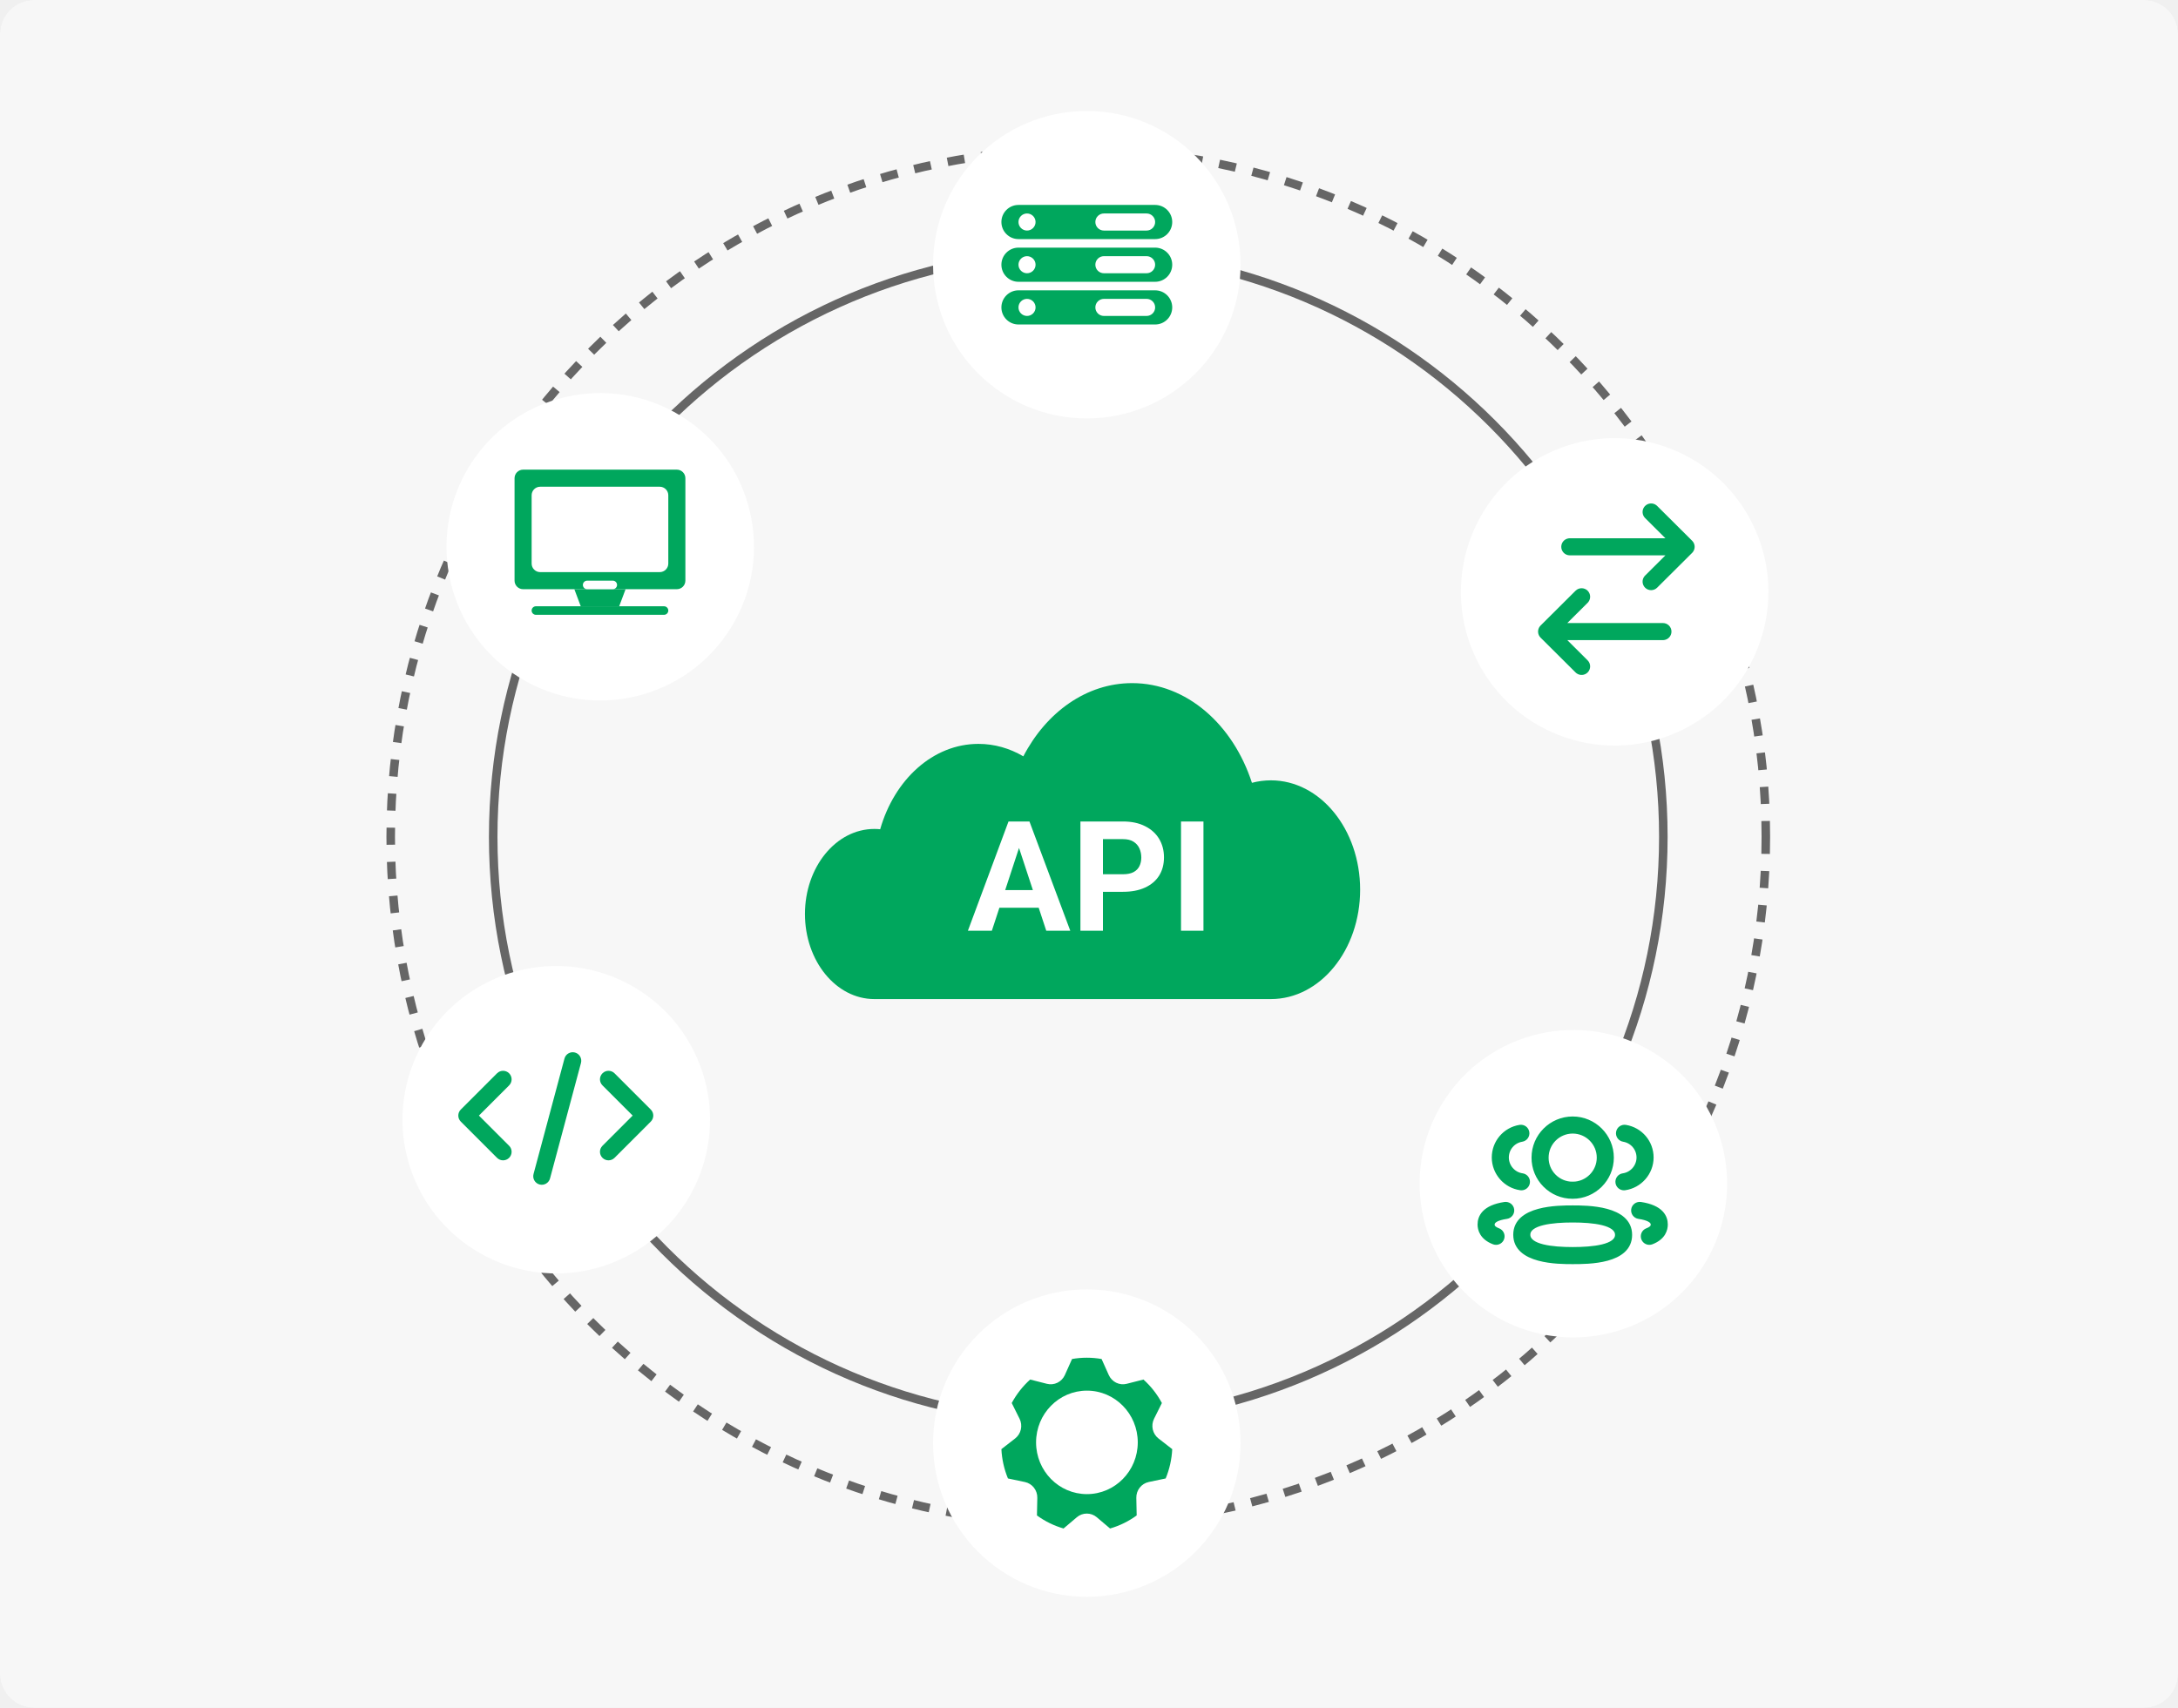
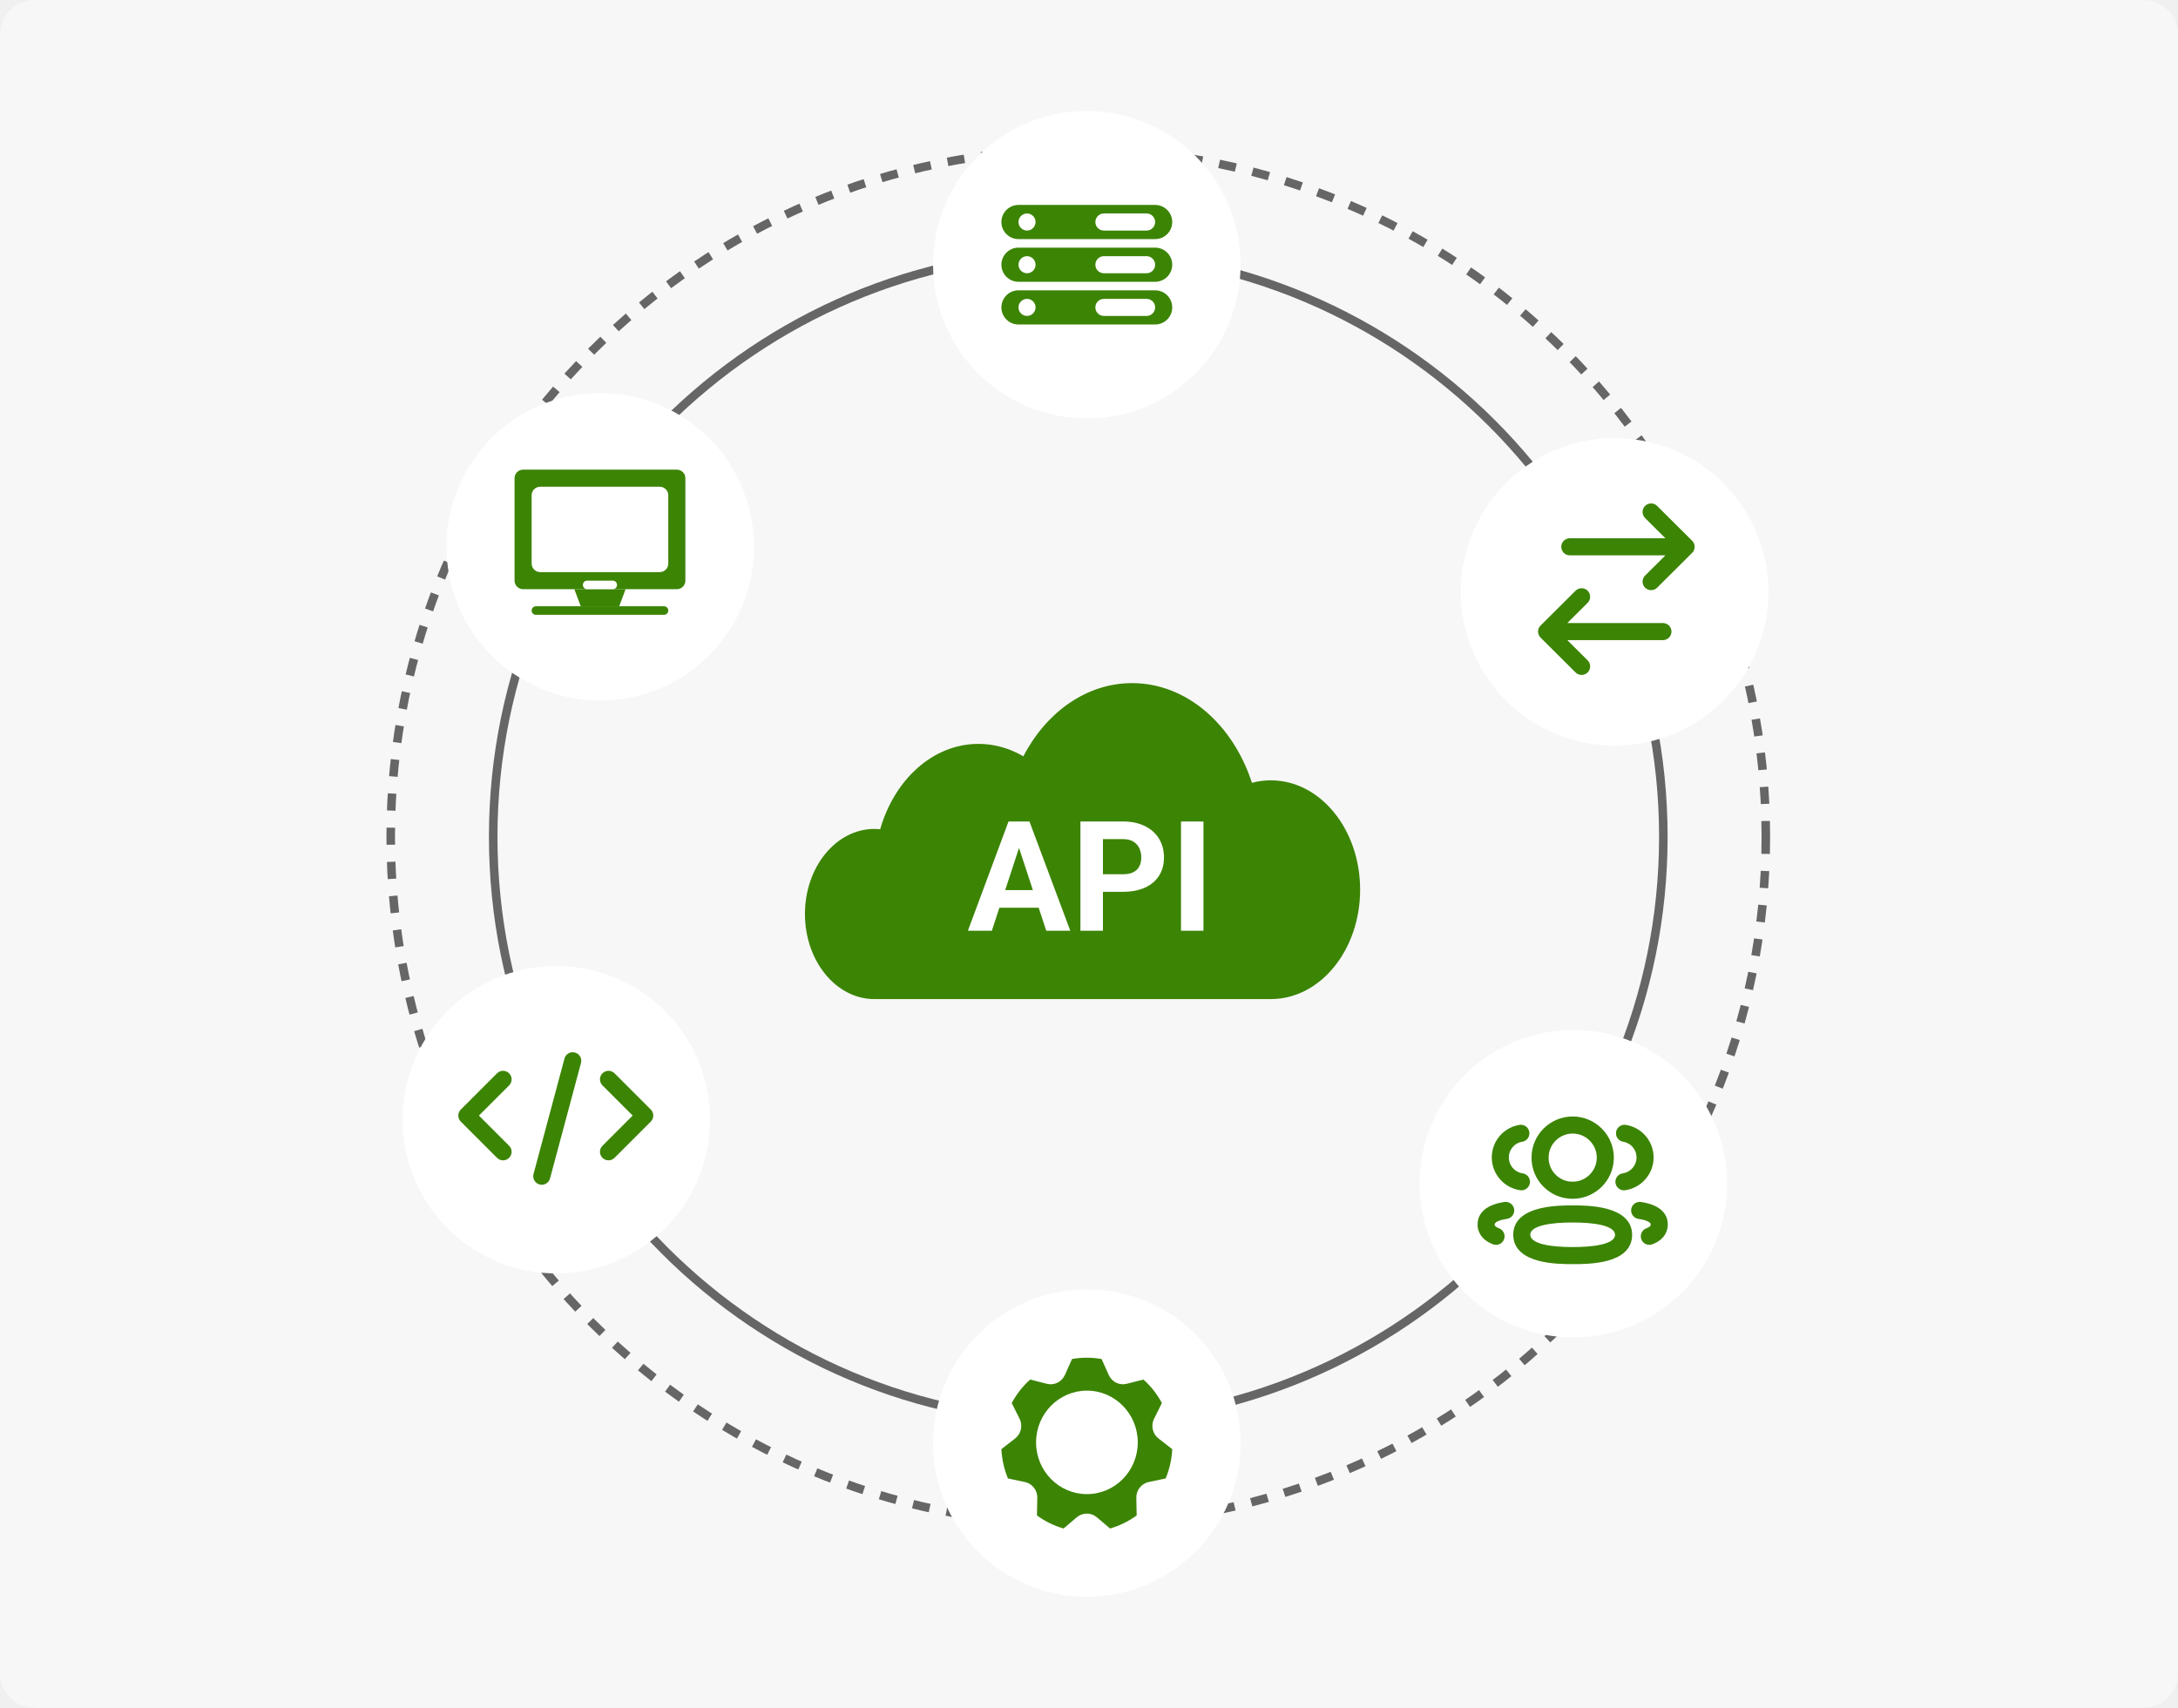
<svg xmlns="http://www.w3.org/2000/svg" width="255" height="200" viewBox="0 0 255 200" fill="none">
  <mask id="mask0_2_2383" style="mask-type:alpha" maskUnits="userSpaceOnUse" x="0" y="0" width="255" height="200">
    <rect width="255" height="200" rx="4" fill="white" />
  </mask>
  <g mask="url(#mask0_2_2383)">
    <rect width="255" height="200" rx="4" fill="#F7F7F7" />
    <circle cx="126.244" cy="98" r="68.5" stroke="#666666" />
    <circle cx="126.244" cy="98" r="80.5" stroke="#666666" stroke-dasharray="2 2" />
    <circle cx="127.244" cy="31" r="17.5" fill="white" stroke="white" />
-     <path fill-rule="evenodd" clip-rule="evenodd" d="M119.244 24C118.139 24 117.244 24.895 117.244 26C117.244 27.105 118.139 28 119.244 28H135.244C136.348 28 137.244 27.105 137.244 26C137.244 24.895 136.348 24 135.244 24H119.244ZM121.244 26C121.244 26.552 120.796 27 120.244 27C119.691 27 119.244 26.552 119.244 26C119.244 25.448 119.691 25 120.244 25C120.796 25 121.244 25.448 121.244 26ZM128.244 26C128.244 25.448 128.691 25 129.244 25H134.244C134.796 25 135.244 25.448 135.244 26C135.244 26.552 134.796 27 134.244 27H129.244C128.691 27 128.244 26.552 128.244 26ZM119.244 29C118.139 29 117.244 29.895 117.244 31C117.244 32.105 118.139 33 119.244 33H135.244C136.348 33 137.244 32.105 137.244 31C137.244 29.895 136.348 29 135.244 29H119.244ZM121.244 31C121.244 31.552 120.796 32 120.244 32C119.691 32 119.244 31.552 119.244 31C119.244 30.448 119.691 30 120.244 30C120.796 30 121.244 30.448 121.244 31ZM128.244 31C128.244 30.448 128.691 30 129.244 30H134.244C134.796 30 135.244 30.448 135.244 31C135.244 31.552 134.796 32 134.244 32H129.244C128.691 32 128.244 31.552 128.244 31ZM117.244 36C117.244 34.895 118.139 34 119.244 34H135.244C136.348 34 137.244 34.895 137.244 36C137.244 37.105 136.348 38 135.244 38H119.244C118.139 38 117.244 37.105 117.244 36ZM120.244 37C120.796 37 121.244 36.552 121.244 36C121.244 35.448 120.796 35 120.244 35C119.691 35 119.244 35.448 119.244 36C119.244 36.552 119.691 37 120.244 37ZM129.244 35C128.691 35 128.244 35.448 128.244 36C128.244 36.552 128.691 37 129.244 37H134.244C134.796 37 135.244 36.552 135.244 36C135.244 35.448 134.796 35 134.244 35H129.244Z" fill="#00A75D" />
+     <path fill-rule="evenodd" clip-rule="evenodd" d="M119.244 24C118.139 24 117.244 24.895 117.244 26C117.244 27.105 118.139 28 119.244 28H135.244C136.348 28 137.244 27.105 137.244 26C137.244 24.895 136.348 24 135.244 24H119.244ZM121.244 26C121.244 26.552 120.796 27 120.244 27C119.691 27 119.244 26.552 119.244 26C119.244 25.448 119.691 25 120.244 25C120.796 25 121.244 25.448 121.244 26ZM128.244 26C128.244 25.448 128.691 25 129.244 25H134.244C134.796 25 135.244 25.448 135.244 26C135.244 26.552 134.796 27 134.244 27H129.244C128.691 27 128.244 26.552 128.244 26ZM119.244 29C118.139 29 117.244 29.895 117.244 31C117.244 32.105 118.139 33 119.244 33H135.244C136.348 33 137.244 32.105 137.244 31C137.244 29.895 136.348 29 135.244 29H119.244ZM121.244 31C121.244 31.552 120.796 32 120.244 32C119.691 32 119.244 31.552 119.244 31C119.244 30.448 119.691 30 120.244 30C120.796 30 121.244 30.448 121.244 31ZM128.244 31C128.244 30.448 128.691 30 129.244 30H134.244C134.796 30 135.244 30.448 135.244 31C135.244 31.552 134.796 32 134.244 32H129.244C128.691 32 128.244 31.552 128.244 31ZM117.244 36C117.244 34.895 118.139 34 119.244 34H135.244C136.348 34 137.244 34.895 137.244 36C137.244 37.105 136.348 38 135.244 38H119.244C118.139 38 117.244 37.105 117.244 36ZM120.244 37C120.796 37 121.244 36.552 121.244 36C121.244 35.448 120.796 35 120.244 35C119.691 35 119.244 35.448 119.244 36C119.244 36.552 119.691 37 120.244 37ZM129.244 35C128.691 35 128.244 35.448 128.244 36C128.244 36.552 128.691 37 129.244 37H134.244C134.796 37 135.244 36.552 135.244 36C135.244 35.448 134.796 35 134.244 35H129.244Z" fill="#3C8404" />
    <circle cx="127.244" cy="169" r="17.5" fill="white" stroke="white" />
-     <path fill-rule="evenodd" clip-rule="evenodd" d="M121.406 177.471C122.349 178.161 123.403 178.679 124.521 179L126.079 177.68C126.406 177.403 126.818 177.252 127.244 177.252C127.669 177.252 128.081 177.403 128.408 177.68L129.966 179C131.084 178.679 132.138 178.161 133.082 177.471L133.04 175.41C133.031 174.977 133.171 174.555 133.436 174.217C133.702 173.878 134.075 173.645 134.492 173.557L136.477 173.14C136.927 172.05 137.187 170.888 137.244 169.708L135.635 168.457C135.297 168.194 135.06 167.819 134.966 167.397C134.871 166.975 134.925 166.532 135.117 166.146L136.034 164.307C135.476 163.27 134.746 162.339 133.876 161.556L131.912 162.056C131.5 162.161 131.064 162.116 130.681 161.928C130.297 161.74 129.991 161.421 129.814 161.027L128.973 159.151C128.411 159.052 127.833 159 127.244 159C126.664 159 126.086 159.05 125.515 159.151L124.674 161.027C124.497 161.421 124.19 161.74 123.807 161.928C123.424 162.116 122.988 162.161 122.575 162.056L120.612 161.556C119.741 162.339 119.011 163.27 118.453 164.307L119.37 166.146C119.563 166.532 119.617 166.975 119.522 167.397C119.427 167.819 119.19 168.194 118.852 168.457L117.244 169.708C117.301 170.888 117.56 172.05 118.011 173.14L119.996 173.558C120.413 173.645 120.786 173.879 121.051 174.217C121.316 174.555 121.457 174.978 121.448 175.411L121.406 177.471ZM127.257 174.975C130.545 174.975 133.21 172.262 133.21 168.915C133.21 165.569 130.545 162.856 127.257 162.856C123.969 162.856 121.303 165.569 121.303 168.915C121.303 172.262 123.969 174.975 127.257 174.975Z" fill="#00A75D" />
+     <path fill-rule="evenodd" clip-rule="evenodd" d="M121.406 177.471C122.349 178.161 123.403 178.679 124.521 179L126.079 177.68C126.406 177.403 126.818 177.252 127.244 177.252C127.669 177.252 128.081 177.403 128.408 177.68L129.966 179C131.084 178.679 132.138 178.161 133.082 177.471L133.04 175.41C133.031 174.977 133.171 174.555 133.436 174.217C133.702 173.878 134.075 173.645 134.492 173.557L136.477 173.14C136.927 172.05 137.187 170.888 137.244 169.708L135.635 168.457C135.297 168.194 135.06 167.819 134.966 167.397C134.871 166.975 134.925 166.532 135.117 166.146L136.034 164.307C135.476 163.27 134.746 162.339 133.876 161.556L131.912 162.056C131.5 162.161 131.064 162.116 130.681 161.928C130.297 161.74 129.991 161.421 129.814 161.027L128.973 159.151C128.411 159.052 127.833 159 127.244 159C126.664 159 126.086 159.05 125.515 159.151L124.674 161.027C124.497 161.421 124.19 161.74 123.807 161.928C123.424 162.116 122.988 162.161 122.575 162.056L120.612 161.556C119.741 162.339 119.011 163.27 118.453 164.307L119.37 166.146C119.563 166.532 119.617 166.975 119.522 167.397C119.427 167.819 119.19 168.194 118.852 168.457L117.244 169.708C117.301 170.888 117.56 172.05 118.011 173.14L119.996 173.558C120.413 173.645 120.786 173.879 121.051 174.217C121.316 174.555 121.457 174.978 121.448 175.411L121.406 177.471ZM127.257 174.975C130.545 174.975 133.21 172.262 133.21 168.915C133.21 165.569 130.545 162.856 127.257 162.856C123.969 162.856 121.303 165.569 121.303 168.915C121.303 172.262 123.969 174.975 127.257 174.975Z" fill="#3C8404" />
    <circle cx="70.276" cy="64.033" r="17.5" transform="rotate(124.54 70.2765 64.0329)" fill="white" stroke="white" />
-     <path fill-rule="evenodd" clip-rule="evenodd" d="M61.244 55C60.692 55 60.244 55.448 60.244 56V68C60.244 68.553 60.692 69 61.244 69H79.244C79.796 69 80.244 68.553 80.244 68V56C80.244 55.448 79.796 55 79.244 55H61.244ZM62.744 71C62.468 71 62.244 71.224 62.244 71.5C62.244 71.776 62.468 72 62.744 72H77.744C78.02 72 78.244 71.776 78.244 71.5C78.244 71.224 78.02 71 77.744 71H62.744Z" fill="#00A75D" />
+     <path fill-rule="evenodd" clip-rule="evenodd" d="M61.244 55C60.692 55 60.244 55.448 60.244 56V68C60.244 68.553 60.692 69 61.244 69H79.244C79.796 69 80.244 68.553 80.244 68V56C80.244 55.448 79.796 55 79.244 55H61.244ZM62.744 71C62.468 71 62.244 71.224 62.244 71.5C62.244 71.776 62.468 72 62.744 72H77.744C78.02 72 78.244 71.776 78.244 71.5C78.244 71.224 78.02 71 77.744 71H62.744Z" fill="#3C8404" />
    <rect x="62.244" y="57" width="16" height="10" rx="1" fill="white" />
-     <path d="M67.244 69H73.244L72.494 71H67.994L67.244 69Z" fill="#00A75D" />
+     <path d="M67.244 69H73.244L72.494 71H67.994L67.244 69Z" fill="#3C8404" />
    <rect x="68.244" y="68" width="4" height="1" rx="0.5" fill="white" />
    <circle cx="65.127" cy="131.127" r="17.5" transform="rotate(63.5934 65.1271 131.127)" fill="white" stroke="white" />
-     <path fill-rule="evenodd" clip-rule="evenodd" d="M59.608 125.693C59.217 125.303 58.584 125.303 58.193 125.693L53.951 129.936C53.56 130.327 53.56 130.96 53.951 131.35L58.193 135.593C58.584 135.983 59.217 135.983 59.608 135.593C59.998 135.202 59.998 134.569 59.608 134.179L56.072 130.643L59.608 127.108C59.998 126.717 59.998 126.084 59.608 125.693Z" fill="#00A75D" />
-     <path fill-rule="evenodd" clip-rule="evenodd" d="M70.537 125.693C70.927 125.303 71.56 125.303 71.951 125.693L76.193 129.936C76.584 130.327 76.584 130.96 76.193 131.35L71.951 135.593C71.56 135.983 70.927 135.983 70.537 135.593C70.146 135.202 70.146 134.569 70.537 134.179L74.072 130.643L70.537 127.108C70.146 126.717 70.146 126.084 70.537 125.693Z" fill="#00A75D" />
-     <rect x="66.348" y="123" width="2" height="16" rx="1" transform="rotate(15 66.3481 123)" fill="#00A75D" />
-     <path d="M102.369 117C97.881 117 94.244 112.54 94.244 107.038C94.244 101.537 97.881 97.077 102.369 97.077C102.599 97.077 102.827 97.089 103.052 97.112C104.717 91.29 109.239 87.115 114.556 87.115C116.438 87.115 118.221 87.638 119.812 88.573C122.491 83.419 127.193 80 132.547 80C138.915 80 144.361 84.835 146.576 91.675C147.292 91.485 148.035 91.385 148.797 91.385C154.567 91.385 159.244 97.119 159.244 104.192C159.244 111.266 154.567 117 148.797 117H102.369Z" fill="#00A75D" />
+     <path fill-rule="evenodd" clip-rule="evenodd" d="M59.608 125.693C59.217 125.303 58.584 125.303 58.193 125.693L53.951 129.936C53.56 130.327 53.56 130.96 53.951 131.35L58.193 135.593C58.584 135.983 59.217 135.983 59.608 135.593C59.998 135.202 59.998 134.569 59.608 134.179L56.072 130.643L59.608 127.108C59.998 126.717 59.998 126.084 59.608 125.693Z" fill="#3C8404" />
+     <path fill-rule="evenodd" clip-rule="evenodd" d="M70.537 125.693C70.927 125.303 71.56 125.303 71.951 125.693L76.193 129.936C76.584 130.327 76.584 130.96 76.193 131.35L71.951 135.593C71.56 135.983 70.927 135.983 70.537 135.593C70.146 135.202 70.146 134.569 70.537 134.179L74.072 130.643L70.537 127.108C70.146 126.717 70.146 126.084 70.537 125.693Z" fill="#3C8404" />
+     <rect x="66.348" y="123" width="2" height="16" rx="1" transform="rotate(15 66.3481 123)" fill="#3C8404" />
+     <path d="M102.369 117C97.881 117 94.244 112.54 94.244 107.038C94.244 101.537 97.881 97.077 102.369 97.077C102.599 97.077 102.827 97.089 103.052 97.112C104.717 91.29 109.239 87.115 114.556 87.115C116.438 87.115 118.221 87.638 119.812 88.573C122.491 83.419 127.193 80 132.547 80C138.915 80 144.361 84.835 146.576 91.675C147.292 91.485 148.035 91.385 148.797 91.385C154.567 91.385 159.244 97.119 159.244 104.192C159.244 111.266 154.567 117 148.797 117H102.369Z" fill="#3C8404" />
    <path d="M119.605 98.392L116.125 109H113.321L118.076 96.203H119.86L119.605 98.392ZM122.497 109L119.007 98.392L118.726 96.203H120.528L125.309 109H122.497ZM122.338 104.236V106.302H115.58V104.236H122.338ZM131.479 104.438H128.218V102.382H131.479C131.983 102.382 132.393 102.3 132.709 102.136C133.026 101.966 133.257 101.731 133.404 101.433C133.55 101.134 133.624 100.797 133.624 100.422C133.624 100.041 133.55 99.686 133.404 99.358C133.257 99.03 133.026 98.767 132.709 98.567C132.393 98.368 131.983 98.269 131.479 98.269H129.132V109H126.496V96.203H131.479C132.481 96.203 133.339 96.385 134.054 96.748C134.775 97.106 135.326 97.601 135.707 98.233C136.087 98.866 136.278 99.59 136.278 100.404C136.278 101.23 136.087 101.945 135.707 102.549C135.326 103.152 134.775 103.618 134.054 103.946C133.339 104.274 132.481 104.438 131.479 104.438ZM140.901 96.203V109H138.273V96.203H140.901Z" fill="white" />
    <circle cx="189.044" cy="69.313" r="17.5" transform="rotate(63.5934 189.044 69.3127)" fill="white" stroke="white" />
-     <path d="M198.012 64.483C198.231 64.189 198.207 63.771 197.939 63.504L193.842 59.427L193.758 59.354C193.464 59.137 193.047 59.162 192.782 59.429L192.709 59.513C192.492 59.807 192.517 60.224 192.784 60.49L195.594 63.286L183.792 63.286L183.69 63.293C183.324 63.342 183.042 63.656 183.042 64.036C183.042 64.45 183.377 64.786 183.792 64.786L195.594 64.786L192.784 67.582L192.711 67.666C192.493 67.959 192.516 68.376 192.782 68.643C193.074 68.936 193.549 68.938 193.842 68.645L197.939 64.567L197.943 64.562C197.966 64.539 197.987 64.515 198.007 64.489L198.012 64.483Z" fill="#00A75D" />
-     <path d="M194.798 74.707C195.164 74.658 195.446 74.344 195.446 73.964C195.446 73.55 195.11 73.214 194.696 73.214L182.894 73.214L185.703 70.418L185.776 70.334C185.995 70.041 185.971 69.624 185.706 69.357C185.413 69.064 184.939 69.063 184.645 69.355L180.548 73.433L180.544 73.438C180.521 73.461 180.5 73.485 180.481 73.51L180.475 73.517C180.256 73.811 180.281 74.229 180.548 74.496L184.645 78.573L184.729 78.646C185.023 78.863 185.44 78.838 185.706 78.571C185.998 78.277 185.997 77.803 185.703 77.51L182.895 74.714L194.696 74.714L194.798 74.707Z" fill="#00A75D" />
-     <path d="M198.012 64.483C198.231 64.189 198.207 63.771 197.939 63.504L193.842 59.427L193.758 59.354C193.464 59.137 193.047 59.162 192.782 59.429L192.709 59.513C192.492 59.807 192.517 60.224 192.784 60.49L195.594 63.286L183.792 63.286L183.69 63.293C183.324 63.342 183.042 63.656 183.042 64.036C183.042 64.45 183.377 64.786 183.792 64.786L195.594 64.786L192.784 67.582L192.711 67.666C192.493 67.959 192.516 68.376 192.782 68.643C193.074 68.936 193.549 68.938 193.842 68.645L197.939 64.567L197.943 64.562C197.966 64.539 197.987 64.515 198.007 64.489L198.012 64.483Z" stroke="#00A75D" stroke-width="0.5" />
-     <path d="M194.798 74.707C195.164 74.658 195.446 74.344 195.446 73.964C195.446 73.55 195.11 73.214 194.696 73.214L182.894 73.214L185.703 70.418L185.776 70.334C185.995 70.041 185.971 69.624 185.706 69.357C185.413 69.064 184.939 69.063 184.645 69.355L180.548 73.433L180.544 73.438C180.521 73.461 180.5 73.485 180.481 73.51L180.475 73.517C180.256 73.811 180.281 74.229 180.548 74.496L184.645 78.573L184.729 78.646C185.023 78.863 185.44 78.838 185.706 78.571C185.998 78.277 185.997 77.803 185.703 77.51L182.895 74.714L194.696 74.714L194.798 74.707Z" stroke="#00A75D" stroke-width="0.5" />
+     <path d="M198.012 64.483C198.231 64.189 198.207 63.771 197.939 63.504L193.842 59.427L193.758 59.354C193.464 59.137 193.047 59.162 192.782 59.429L192.709 59.513C192.492 59.807 192.517 60.224 192.784 60.49L195.594 63.286L183.792 63.286L183.69 63.293C183.324 63.342 183.042 63.656 183.042 64.036C183.042 64.45 183.377 64.786 183.792 64.786L195.594 64.786L192.784 67.582L192.711 67.666C192.493 67.959 192.516 68.376 192.782 68.643C193.074 68.936 193.549 68.938 193.842 68.645L197.939 64.567L197.943 64.562C197.966 64.539 197.987 64.515 198.007 64.489L198.012 64.483Z" fill="#3C8404" />
+     <path d="M194.798 74.707C195.164 74.658 195.446 74.344 195.446 73.964C195.446 73.55 195.11 73.214 194.696 73.214L182.894 73.214L185.703 70.418L185.776 70.334C185.995 70.041 185.971 69.624 185.706 69.357C185.413 69.064 184.939 69.063 184.645 69.355L180.548 73.433L180.544 73.438C180.521 73.461 180.5 73.485 180.481 73.51L180.475 73.517C180.256 73.811 180.281 74.229 180.548 74.496L184.645 78.573L184.729 78.646C185.023 78.863 185.44 78.838 185.706 78.571C185.998 78.277 185.997 77.803 185.703 77.51L182.895 74.714L194.696 74.714L194.798 74.707Z" fill="#3C8404" />
+     <path d="M198.012 64.483C198.231 64.189 198.207 63.771 197.939 63.504L193.842 59.427L193.758 59.354C193.464 59.137 193.047 59.162 192.782 59.429L192.709 59.513C192.492 59.807 192.517 60.224 192.784 60.49L195.594 63.286L183.792 63.286L183.69 63.293C183.324 63.342 183.042 63.656 183.042 64.036C183.042 64.45 183.377 64.786 183.792 64.786L195.594 64.786L192.784 67.582L192.711 67.666C192.493 67.959 192.516 68.376 192.782 68.643C193.074 68.936 193.549 68.938 193.842 68.645L197.939 64.567L197.943 64.562C197.966 64.539 197.987 64.515 198.007 64.489L198.012 64.483Z" stroke="#3C8404" stroke-width="0.5" />
+     <path d="M194.798 74.707C195.164 74.658 195.446 74.344 195.446 73.964C195.446 73.55 195.11 73.214 194.696 73.214L182.894 73.214L185.703 70.418L185.776 70.334C185.995 70.041 185.971 69.624 185.706 69.357C185.413 69.064 184.939 69.063 184.645 69.355L180.548 73.433L180.544 73.438C180.521 73.461 180.5 73.485 180.481 73.51L180.475 73.517C180.256 73.811 180.281 74.229 180.548 74.496L184.645 78.573L184.729 78.646C185.023 78.863 185.44 78.838 185.706 78.571C185.998 78.277 185.997 77.803 185.703 77.51L182.895 74.714L194.696 74.714L194.798 74.707Z" stroke="#3C8404" stroke-width="0.5" />
    <circle cx="184.211" cy="138.622" r="17.5" transform="rotate(124.54 184.211 138.622)" fill="white" stroke="white" />
-     <path fill-rule="evenodd" clip-rule="evenodd" d="M184.13 140.138H184.103C182.883 140.134 181.74 139.656 180.884 138.792C180.026 137.929 179.557 136.783 179.562 135.566C179.562 133.05 181.611 131 184.13 131C186.65 131 188.699 133.05 188.699 135.569C188.699 138.088 186.65 140.138 184.13 140.138ZM184.13 132.5C182.438 132.5 181.062 133.877 181.062 135.569C181.059 136.389 181.373 137.156 181.948 137.735C182.523 138.314 183.289 138.635 184.105 138.638L184.13 139.388V138.638C185.822 138.638 187.199 137.262 187.199 135.569C187.199 133.877 185.822 132.5 184.13 132.5Z" fill="#00A75D" />
-     <path d="M189.389 138.501C189.442 138.876 189.763 139.147 190.131 139.147C190.165 139.147 190.2 139.145 190.235 139.14C192.01 138.891 193.351 137.351 193.355 135.556C193.355 133.773 192.078 132.269 190.32 131.98C189.909 131.915 189.526 132.189 189.458 132.598C189.391 133.007 189.668 133.393 190.076 133.46C191.107 133.629 191.855 134.511 191.855 135.554C191.853 136.606 191.068 137.508 190.028 137.654C189.617 137.711 189.332 138.09 189.389 138.501Z" fill="#00A75D" />
-     <path d="M192.404 145.049C192.518 145.348 192.803 145.532 193.105 145.532C193.194 145.532 193.284 145.516 193.372 145.483C194.802 144.938 195.016 143.945 195.016 143.401C195.016 142.51 194.507 141.372 192.084 141.009C191.671 140.956 191.291 141.229 191.23 141.639C191.169 142.05 191.452 142.431 191.861 142.493C192.959 142.657 193.516 142.963 193.516 143.401C193.516 143.538 193.516 143.823 192.838 144.081C192.451 144.228 192.256 144.662 192.404 145.049Z" fill="#00A75D" />
-     <path fill-rule="evenodd" clip-rule="evenodd" d="M177.421 144.596C177.421 147.791 182.471 147.791 184.13 147.791C185.965 147.791 190.838 147.791 190.838 144.613C190.838 141.414 185.789 141.414 184.13 141.414C182.471 141.414 177.421 141.414 177.421 144.596ZM178.921 144.596C178.921 143.206 181.754 142.914 184.13 142.914C186.506 142.914 189.338 143.209 189.338 144.613C189.338 146 186.506 146.291 184.13 146.291C181.754 146.291 178.921 145.997 178.921 144.596Z" fill="#00A75D" />
-     <path d="M178.129 139.147C178.095 139.147 178.06 139.145 178.025 139.14C176.25 138.891 174.91 137.351 174.906 135.558C174.906 133.773 176.183 132.269 177.941 131.98C178.362 131.914 178.735 132.191 178.803 132.598C178.87 133.007 178.593 133.393 178.185 133.46C177.154 133.629 176.406 134.511 176.406 135.556C176.408 136.606 177.193 137.509 178.232 137.654C178.643 137.711 178.928 138.09 178.871 138.501C178.818 138.876 178.497 139.147 178.129 139.147Z" fill="#00A75D" />
-     <path d="M174.889 145.483C174.977 145.516 175.067 145.532 175.156 145.532C175.458 145.532 175.743 145.348 175.857 145.049C176.005 144.662 175.81 144.228 175.423 144.081C174.744 143.822 174.744 143.538 174.744 143.401C174.744 142.963 175.301 142.657 176.399 142.493C176.808 142.431 177.091 142.05 177.03 141.639C176.968 141.229 176.59 140.957 176.177 141.009C173.753 141.372 173.244 142.511 173.244 143.401C173.244 143.944 173.458 144.937 174.889 145.483Z" fill="#00A75D" />
-     <path fill-rule="evenodd" clip-rule="evenodd" d="M184.13 140.138H184.103C182.883 140.134 181.74 139.656 180.884 138.792C180.026 137.929 179.557 136.783 179.562 135.566C179.562 133.05 181.611 131 184.13 131C186.65 131 188.699 133.05 188.699 135.569C188.699 138.088 186.65 140.138 184.13 140.138ZM184.13 132.5C182.438 132.5 181.062 133.877 181.062 135.569C181.059 136.389 181.373 137.156 181.948 137.735C182.523 138.314 183.289 138.635 184.105 138.638L184.13 139.388V138.638C185.822 138.638 187.199 137.262 187.199 135.569C187.199 133.877 185.822 132.5 184.13 132.5Z" stroke="#00A75D" stroke-width="0.5" />
-     <path d="M189.389 138.501C189.442 138.876 189.763 139.147 190.131 139.147C190.165 139.147 190.2 139.145 190.235 139.14C192.01 138.891 193.351 137.351 193.355 135.556C193.355 133.773 192.078 132.269 190.32 131.98C189.909 131.915 189.526 132.189 189.458 132.598C189.391 133.007 189.668 133.393 190.076 133.46C191.107 133.629 191.855 134.511 191.855 135.554C191.853 136.606 191.068 137.508 190.028 137.654C189.617 137.711 189.332 138.09 189.389 138.501Z" stroke="#00A75D" stroke-width="0.5" />
-     <path d="M192.404 145.049C192.518 145.348 192.803 145.532 193.105 145.532C193.194 145.532 193.284 145.516 193.372 145.483C194.802 144.938 195.016 143.945 195.016 143.401C195.016 142.51 194.507 141.372 192.084 141.009C191.671 140.956 191.291 141.229 191.23 141.639C191.169 142.05 191.452 142.431 191.861 142.493C192.959 142.657 193.516 142.963 193.516 143.401C193.516 143.538 193.516 143.823 192.838 144.081C192.451 144.228 192.256 144.662 192.404 145.049Z" stroke="#00A75D" stroke-width="0.5" />
-     <path fill-rule="evenodd" clip-rule="evenodd" d="M177.421 144.596C177.421 147.791 182.471 147.791 184.13 147.791C185.965 147.791 190.838 147.791 190.838 144.613C190.838 141.414 185.789 141.414 184.13 141.414C182.471 141.414 177.421 141.414 177.421 144.596ZM178.921 144.596C178.921 143.206 181.754 142.914 184.13 142.914C186.506 142.914 189.338 143.209 189.338 144.613C189.338 146 186.506 146.291 184.13 146.291C181.754 146.291 178.921 145.997 178.921 144.596Z" stroke="#00A75D" stroke-width="0.5" />
-     <path d="M178.129 139.147C178.095 139.147 178.06 139.145 178.025 139.14C176.25 138.891 174.91 137.351 174.906 135.558C174.906 133.773 176.183 132.269 177.941 131.98C178.362 131.914 178.735 132.191 178.803 132.598C178.87 133.007 178.593 133.393 178.185 133.46C177.154 133.629 176.406 134.511 176.406 135.556C176.408 136.606 177.193 137.509 178.232 137.654C178.643 137.711 178.928 138.09 178.871 138.501C178.818 138.876 178.497 139.147 178.129 139.147Z" stroke="#00A75D" stroke-width="0.5" />
-     <path d="M174.889 145.483C174.977 145.516 175.067 145.532 175.156 145.532C175.458 145.532 175.743 145.348 175.857 145.049C176.005 144.662 175.81 144.228 175.423 144.081C174.744 143.822 174.744 143.538 174.744 143.401C174.744 142.963 175.301 142.657 176.399 142.493C176.808 142.431 177.091 142.05 177.03 141.639C176.968 141.229 176.59 140.957 176.177 141.009C173.753 141.372 173.244 142.511 173.244 143.401C173.244 143.944 173.458 144.937 174.889 145.483Z" stroke="#00A75D" stroke-width="0.5" />
+     <path fill-rule="evenodd" clip-rule="evenodd" d="M184.13 140.138H184.103C182.883 140.134 181.74 139.656 180.884 138.792C180.026 137.929 179.557 136.783 179.562 135.566C179.562 133.05 181.611 131 184.13 131C186.65 131 188.699 133.05 188.699 135.569C188.699 138.088 186.65 140.138 184.13 140.138ZM184.13 132.5C182.438 132.5 181.062 133.877 181.062 135.569C181.059 136.389 181.373 137.156 181.948 137.735C182.523 138.314 183.289 138.635 184.105 138.638L184.13 139.388V138.638C185.822 138.638 187.199 137.262 187.199 135.569C187.199 133.877 185.822 132.5 184.13 132.5Z" fill="#3C8404" />
+     <path d="M189.389 138.501C189.442 138.876 189.763 139.147 190.131 139.147C190.165 139.147 190.2 139.145 190.235 139.14C192.01 138.891 193.351 137.351 193.355 135.556C193.355 133.773 192.078 132.269 190.32 131.98C189.909 131.915 189.526 132.189 189.458 132.598C189.391 133.007 189.668 133.393 190.076 133.46C191.107 133.629 191.855 134.511 191.855 135.554C191.853 136.606 191.068 137.508 190.028 137.654C189.617 137.711 189.332 138.09 189.389 138.501Z" fill="#3C8404" />
+     <path d="M192.404 145.049C192.518 145.348 192.803 145.532 193.105 145.532C193.194 145.532 193.284 145.516 193.372 145.483C194.802 144.938 195.016 143.945 195.016 143.401C195.016 142.51 194.507 141.372 192.084 141.009C191.671 140.956 191.291 141.229 191.23 141.639C191.169 142.05 191.452 142.431 191.861 142.493C192.959 142.657 193.516 142.963 193.516 143.401C193.516 143.538 193.516 143.823 192.838 144.081C192.451 144.228 192.256 144.662 192.404 145.049Z" fill="#3C8404" />
+     <path fill-rule="evenodd" clip-rule="evenodd" d="M177.421 144.596C177.421 147.791 182.471 147.791 184.13 147.791C185.965 147.791 190.838 147.791 190.838 144.613C190.838 141.414 185.789 141.414 184.13 141.414C182.471 141.414 177.421 141.414 177.421 144.596ZM178.921 144.596C178.921 143.206 181.754 142.914 184.13 142.914C186.506 142.914 189.338 143.209 189.338 144.613C189.338 146 186.506 146.291 184.13 146.291C181.754 146.291 178.921 145.997 178.921 144.596Z" fill="#3C8404" />
+     <path d="M178.129 139.147C178.095 139.147 178.06 139.145 178.025 139.14C176.25 138.891 174.91 137.351 174.906 135.558C174.906 133.773 176.183 132.269 177.941 131.98C178.362 131.914 178.735 132.191 178.803 132.598C178.87 133.007 178.593 133.393 178.185 133.46C177.154 133.629 176.406 134.511 176.406 135.556C176.408 136.606 177.193 137.509 178.232 137.654C178.643 137.711 178.928 138.09 178.871 138.501C178.818 138.876 178.497 139.147 178.129 139.147Z" fill="#3C8404" />
+     <path d="M174.889 145.483C174.977 145.516 175.067 145.532 175.156 145.532C175.458 145.532 175.743 145.348 175.857 145.049C176.005 144.662 175.81 144.228 175.423 144.081C174.744 143.822 174.744 143.538 174.744 143.401C174.744 142.963 175.301 142.657 176.399 142.493C176.808 142.431 177.091 142.05 177.03 141.639C176.968 141.229 176.59 140.957 176.177 141.009C173.753 141.372 173.244 142.511 173.244 143.401C173.244 143.944 173.458 144.937 174.889 145.483Z" fill="#3C8404" />
+     <path fill-rule="evenodd" clip-rule="evenodd" d="M184.13 140.138H184.103C182.883 140.134 181.74 139.656 180.884 138.792C180.026 137.929 179.557 136.783 179.562 135.566C179.562 133.05 181.611 131 184.13 131C186.65 131 188.699 133.05 188.699 135.569C188.699 138.088 186.65 140.138 184.13 140.138ZM184.13 132.5C182.438 132.5 181.062 133.877 181.062 135.569C181.059 136.389 181.373 137.156 181.948 137.735C182.523 138.314 183.289 138.635 184.105 138.638L184.13 139.388V138.638C185.822 138.638 187.199 137.262 187.199 135.569C187.199 133.877 185.822 132.5 184.13 132.5Z" stroke="#3C8404" stroke-width="0.5" />
+     <path d="M189.389 138.501C189.442 138.876 189.763 139.147 190.131 139.147C190.165 139.147 190.2 139.145 190.235 139.14C192.01 138.891 193.351 137.351 193.355 135.556C193.355 133.773 192.078 132.269 190.32 131.98C189.909 131.915 189.526 132.189 189.458 132.598C189.391 133.007 189.668 133.393 190.076 133.46C191.107 133.629 191.855 134.511 191.855 135.554C191.853 136.606 191.068 137.508 190.028 137.654C189.617 137.711 189.332 138.09 189.389 138.501Z" stroke="#3C8404" stroke-width="0.5" />
+     <path d="M192.404 145.049C192.518 145.348 192.803 145.532 193.105 145.532C193.194 145.532 193.284 145.516 193.372 145.483C194.802 144.938 195.016 143.945 195.016 143.401C195.016 142.51 194.507 141.372 192.084 141.009C191.671 140.956 191.291 141.229 191.23 141.639C191.169 142.05 191.452 142.431 191.861 142.493C192.959 142.657 193.516 142.963 193.516 143.401C193.516 143.538 193.516 143.823 192.838 144.081C192.451 144.228 192.256 144.662 192.404 145.049Z" stroke="#3C8404" stroke-width="0.5" />
+     <path fill-rule="evenodd" clip-rule="evenodd" d="M177.421 144.596C177.421 147.791 182.471 147.791 184.13 147.791C185.965 147.791 190.838 147.791 190.838 144.613C190.838 141.414 185.789 141.414 184.13 141.414C182.471 141.414 177.421 141.414 177.421 144.596ZM178.921 144.596C178.921 143.206 181.754 142.914 184.13 142.914C186.506 142.914 189.338 143.209 189.338 144.613C189.338 146 186.506 146.291 184.13 146.291C181.754 146.291 178.921 145.997 178.921 144.596Z" stroke="#3C8404" stroke-width="0.5" />
+     <path d="M178.129 139.147C178.095 139.147 178.06 139.145 178.025 139.14C176.25 138.891 174.91 137.351 174.906 135.558C174.906 133.773 176.183 132.269 177.941 131.98C178.362 131.914 178.735 132.191 178.803 132.598C178.87 133.007 178.593 133.393 178.185 133.46C177.154 133.629 176.406 134.511 176.406 135.556C176.408 136.606 177.193 137.509 178.232 137.654C178.643 137.711 178.928 138.09 178.871 138.501C178.818 138.876 178.497 139.147 178.129 139.147Z" stroke="#3C8404" stroke-width="0.5" />
+     <path d="M174.889 145.483C174.977 145.516 175.067 145.532 175.156 145.532C175.458 145.532 175.743 145.348 175.857 145.049C176.005 144.662 175.81 144.228 175.423 144.081C174.744 143.822 174.744 143.538 174.744 143.401C174.744 142.963 175.301 142.657 176.399 142.493C176.808 142.431 177.091 142.05 177.03 141.639C176.968 141.229 176.59 140.957 176.177 141.009C173.753 141.372 173.244 142.511 173.244 143.401C173.244 143.944 173.458 144.937 174.889 145.483Z" stroke="#3C8404" stroke-width="0.5" />
  </g>
</svg>
